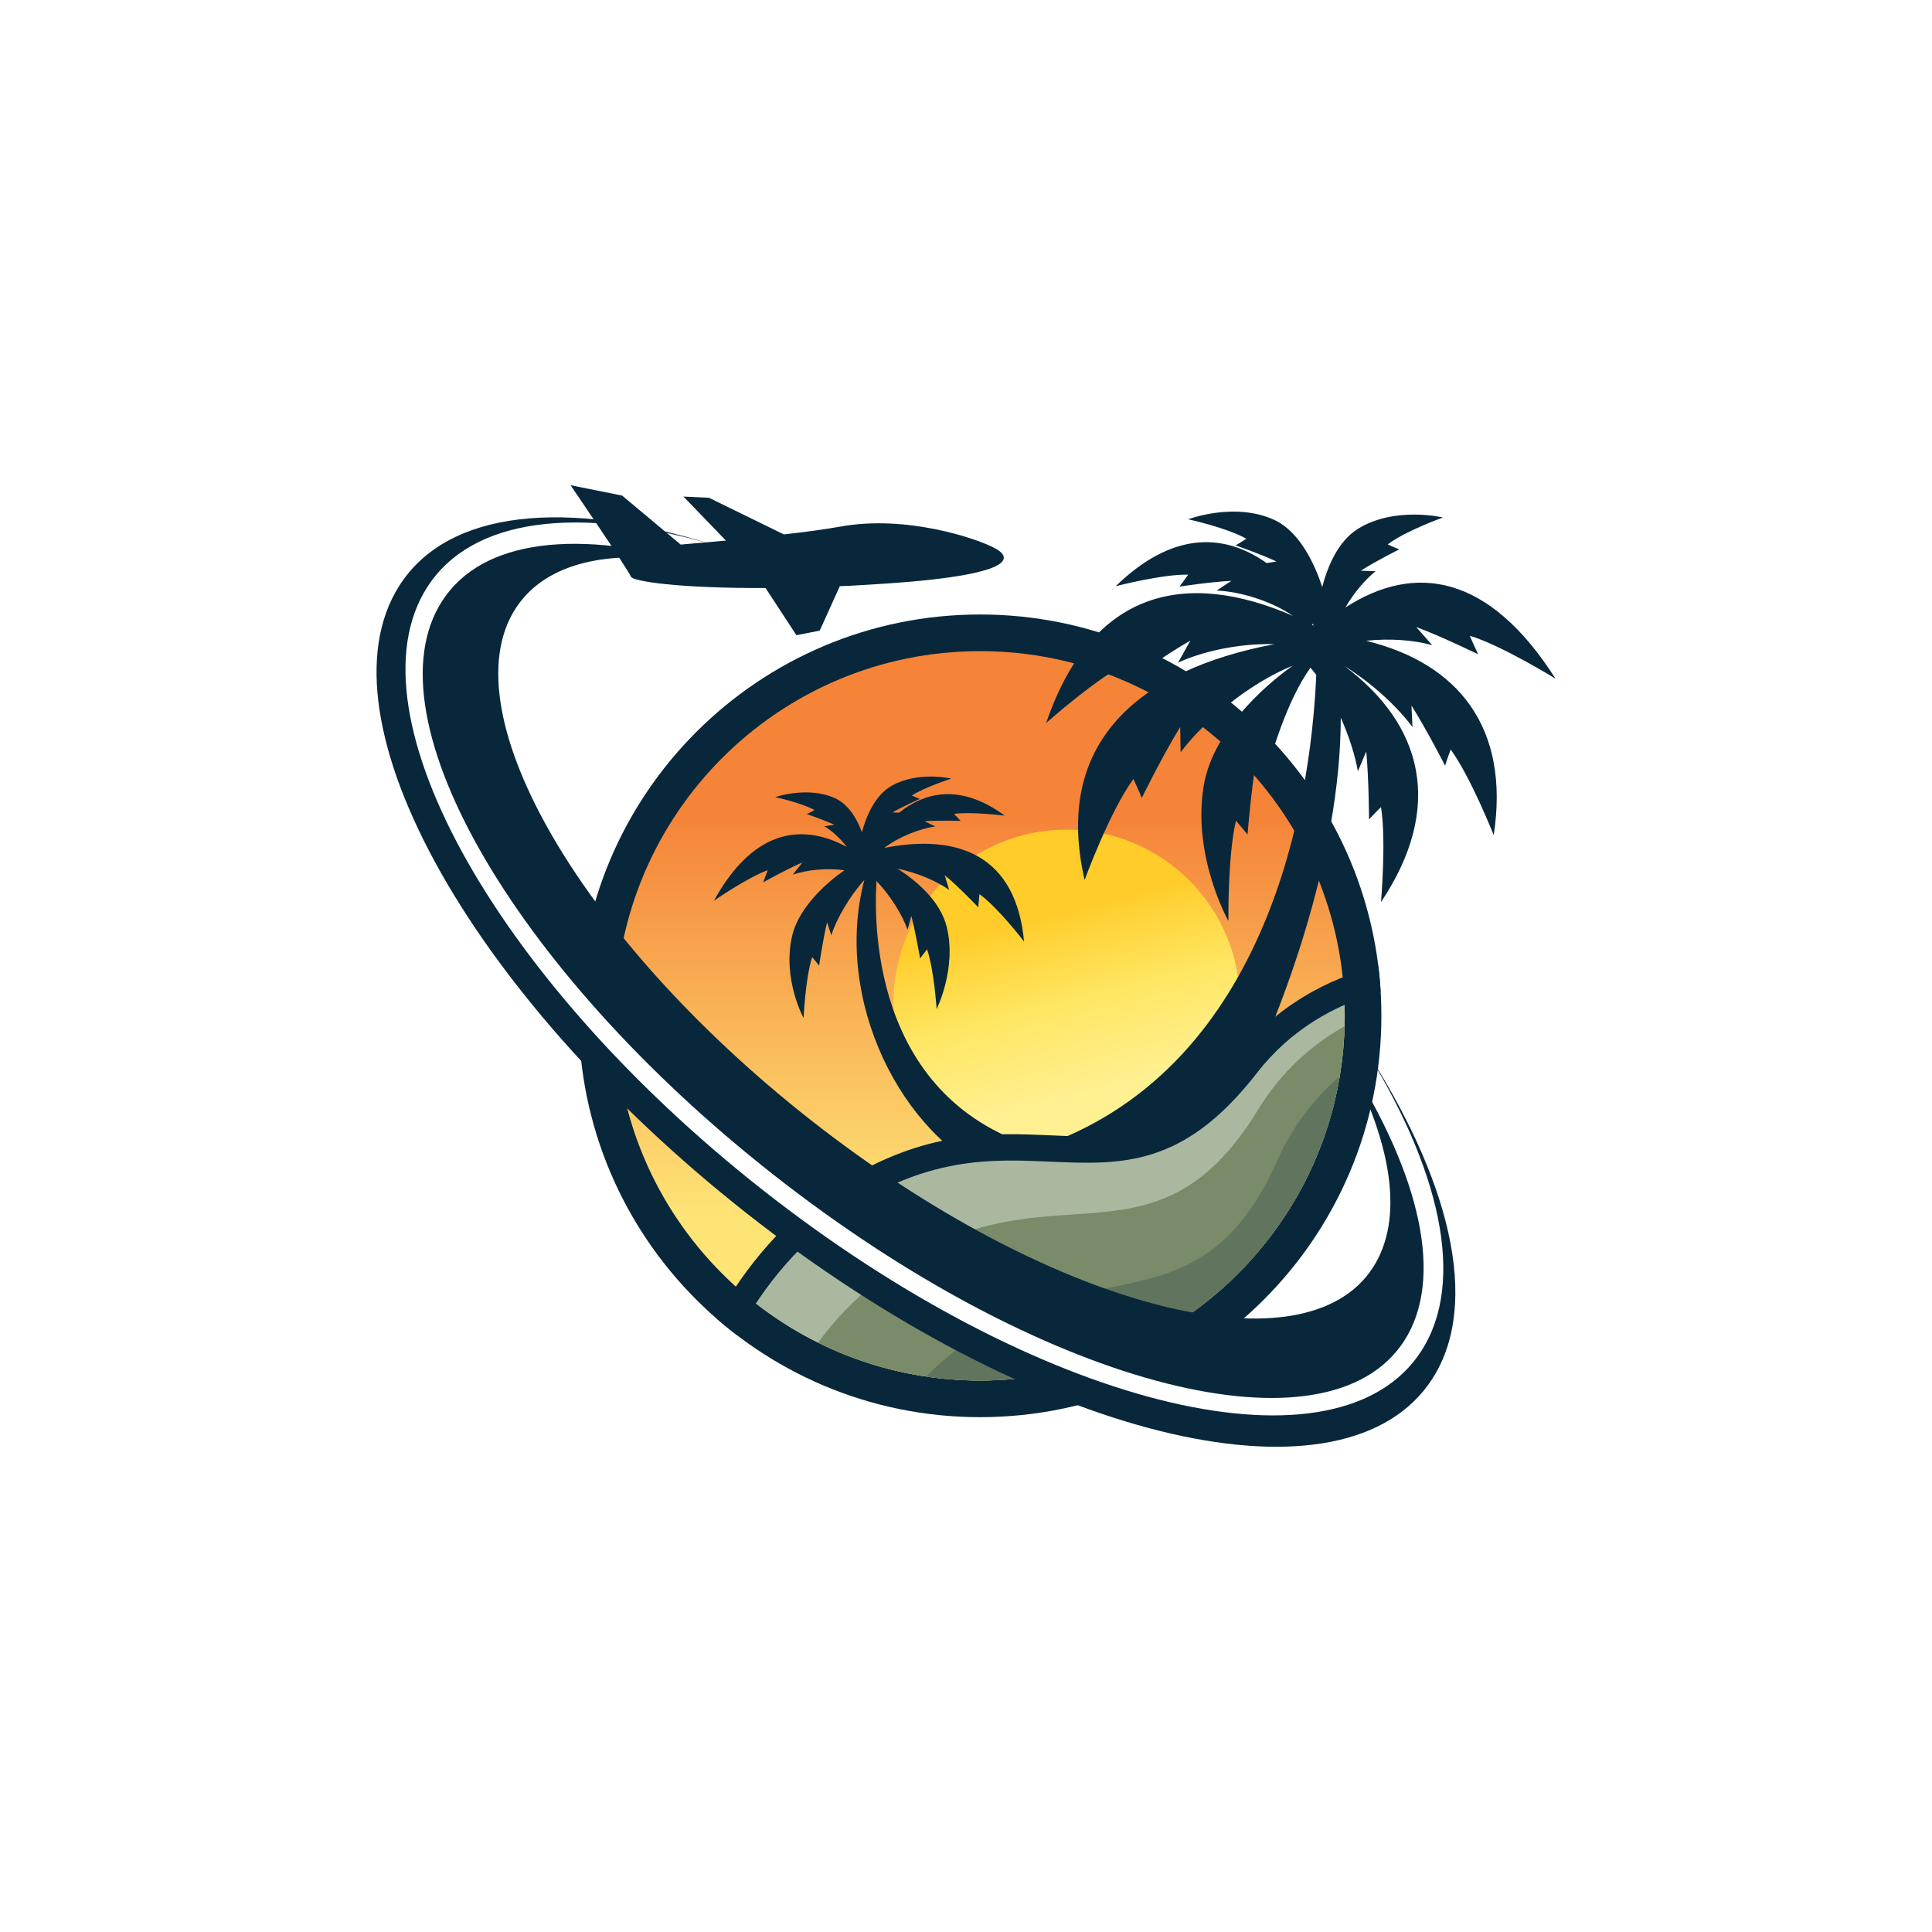
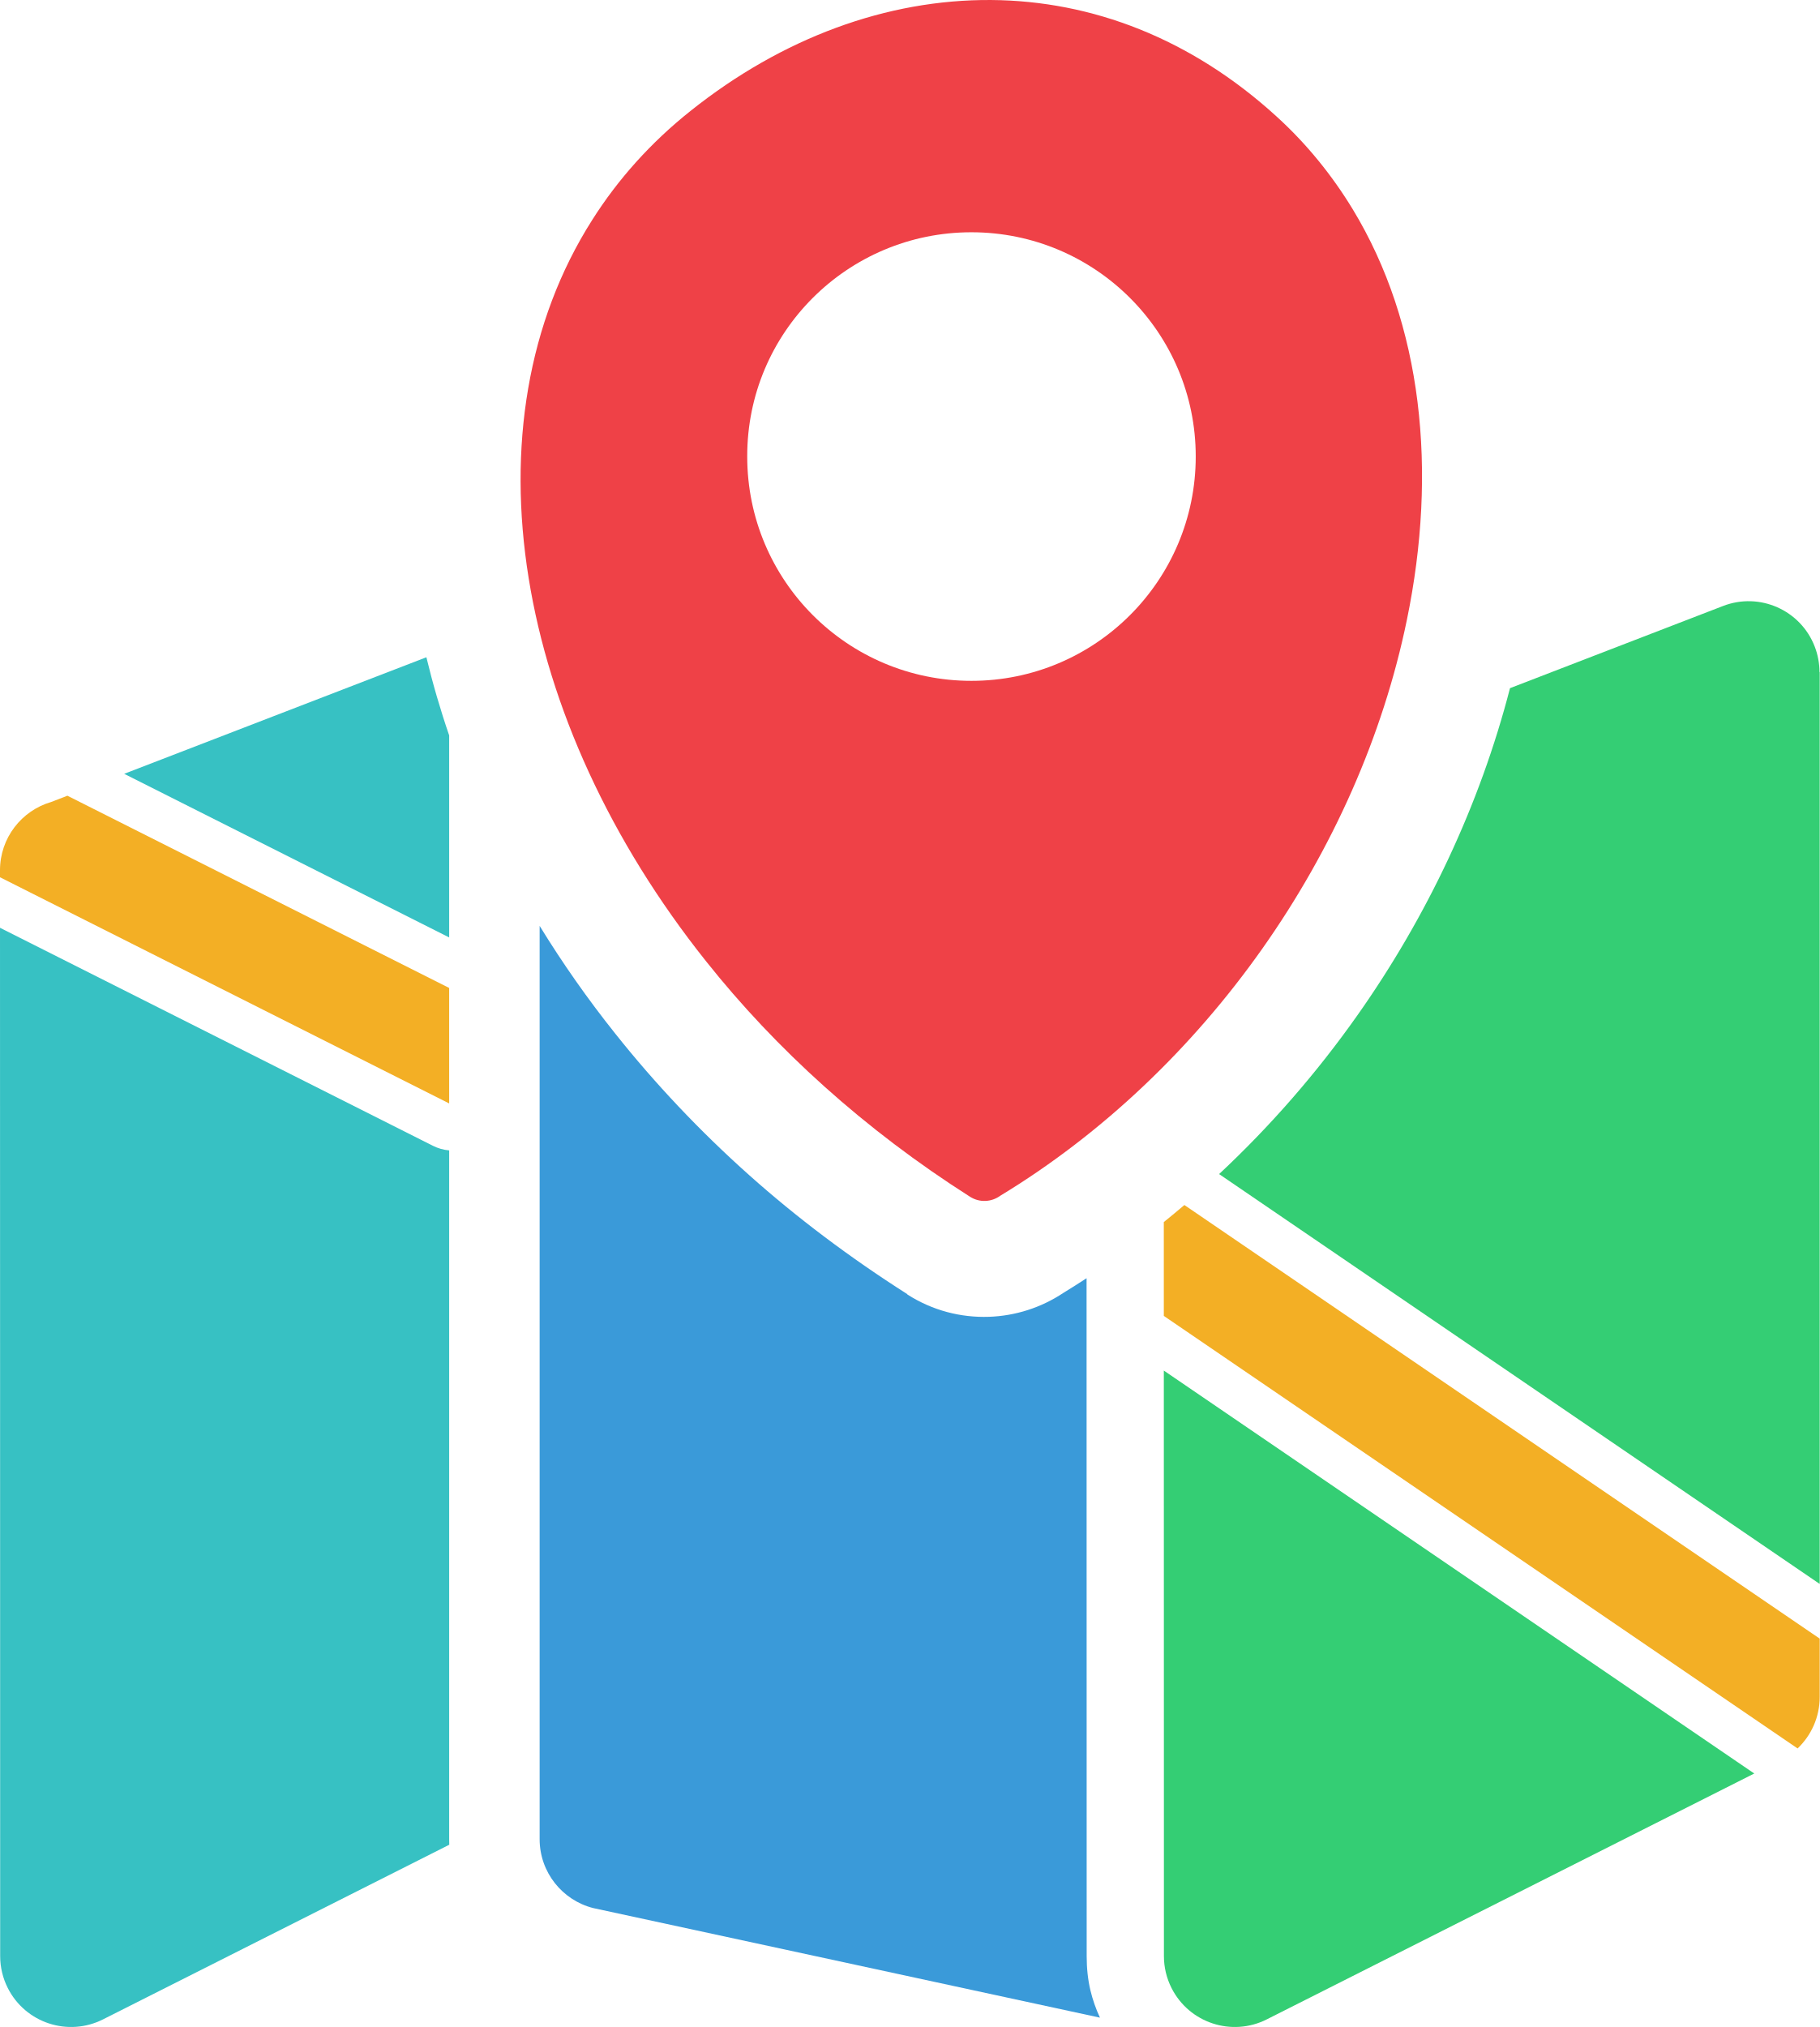
- <svg xmlns="http://www.w3.org/2000/svg" width="80" height="80" viewBox="0 0 3000 3000">
-   <defs>
-     <clipPath id="clip-0">
-       <path clip-rule="nonzero" d="M 955 1011 L 2089 1011 L 2089 2144 L 955 2144 Z M 955 1011 " />
-     </clipPath>
-     <clipPath id="clip-1">
-       <path clip-rule="nonzero" d="M 1521.82 1011.078 C 1834.5 1011.078 2088.109 1264.691 2088.109 1577.371 C 2088.109 1890.051 1834.5 2143.66 1521.82 2143.66 C 1209.141 2143.66 955.527 1890.051 955.527 1577.371 C 955.527 1264.691 1209.141 1011.078 1521.82 1011.078 Z M 1521.82 1011.078 " />
-     </clipPath>
-     <clipPath id="clip-2">
-       <path clip-rule="nonzero" d="M 1521.82 1011.078 C 1834.5 1011.078 2088.109 1264.691 2088.109 1577.371 C 2088.109 1890.051 1834.5 2143.66 1521.82 2143.66 C 1209.141 2143.66 955.527 1890.051 955.527 1577.371 C 955.527 1264.691 1209.141 1011.078 1521.82 1011.078 " />
-     </clipPath>
-     <linearGradient id="linear-pattern-0" gradientUnits="userSpaceOnUse" x1="-0.426" y1="0" x2="1.426" y2="0" gradientTransform="matrix(0, 611.677, 611.677, 0, 1521.82, 1271.52)">
-       <stop offset="0" stop-color="rgb(96.077%, 51.764%, 22.353%)" stop-opacity="1" />
-       <stop offset="0.125" stop-color="rgb(96.077%, 51.764%, 22.353%)" stop-opacity="1" />
-       <stop offset="0.188" stop-color="rgb(96.077%, 51.764%, 22.353%)" stop-opacity="1" />
-       <stop offset="0.219" stop-color="rgb(96.077%, 51.764%, 22.353%)" stop-opacity="1" />
-       <stop offset="0.234" stop-color="rgb(96.091%, 51.917%, 22.449%)" stop-opacity="1" />
-       <stop offset="0.238" stop-color="rgb(96.132%, 52.338%, 22.714%)" stop-opacity="1" />
-       <stop offset="0.242" stop-color="rgb(96.158%, 52.608%, 22.885%)" stop-opacity="1" />
-       <stop offset="0.246" stop-color="rgb(96.182%, 52.876%, 23.055%)" stop-opacity="1" />
-       <stop offset="0.25" stop-color="rgb(96.208%, 53.146%, 23.225%)" stop-opacity="1" />
-       <stop offset="0.254" stop-color="rgb(96.234%, 53.415%, 23.395%)" stop-opacity="1" />
-       <stop offset="0.258" stop-color="rgb(96.26%, 53.685%, 23.566%)" stop-opacity="1" />
-       <stop offset="0.262" stop-color="rgb(96.284%, 53.955%, 23.735%)" stop-opacity="1" />
-       <stop offset="0.266" stop-color="rgb(96.31%, 54.225%, 23.906%)" stop-opacity="1" />
-       <stop offset="0.27" stop-color="rgb(96.336%, 54.494%, 24.075%)" stop-opacity="1" />
-       <stop offset="0.273" stop-color="rgb(96.362%, 54.764%, 24.246%)" stop-opacity="1" />
-       <stop offset="0.277" stop-color="rgb(96.387%, 55.032%, 24.416%)" stop-opacity="1" />
-       <stop offset="0.281" stop-color="rgb(96.413%, 55.302%, 24.586%)" stop-opacity="1" />
-       <stop offset="0.285" stop-color="rgb(96.439%, 55.571%, 24.756%)" stop-opacity="1" />
-       <stop offset="0.289" stop-color="rgb(96.465%, 55.841%, 24.927%)" stop-opacity="1" />
-       <stop offset="0.293" stop-color="rgb(96.489%, 56.11%, 25.096%)" stop-opacity="1" />
-       <stop offset="0.297" stop-color="rgb(96.515%, 56.38%, 25.267%)" stop-opacity="1" />
-       <stop offset="0.301" stop-color="rgb(96.541%, 56.65%, 25.438%)" stop-opacity="1" />
-       <stop offset="0.305" stop-color="rgb(96.567%, 56.92%, 25.609%)" stop-opacity="1" />
-       <stop offset="0.309" stop-color="rgb(96.591%, 57.188%, 25.778%)" stop-opacity="1" />
-       <stop offset="0.312" stop-color="rgb(96.617%, 57.458%, 25.949%)" stop-opacity="1" />
-       <stop offset="0.316" stop-color="rgb(96.642%, 57.727%, 26.118%)" stop-opacity="1" />
-       <stop offset="0.32" stop-color="rgb(96.667%, 57.997%, 26.289%)" stop-opacity="1" />
-       <stop offset="0.324" stop-color="rgb(96.693%, 58.266%, 26.459%)" stop-opacity="1" />
-       <stop offset="0.328" stop-color="rgb(96.719%, 58.536%, 26.63%)" stop-opacity="1" />
-       <stop offset="0.332" stop-color="rgb(96.744%, 58.804%, 26.799%)" stop-opacity="1" />
-       <stop offset="0.336" stop-color="rgb(96.77%, 59.074%, 26.97%)" stop-opacity="1" />
-       <stop offset="0.34" stop-color="rgb(96.796%, 59.343%, 27.139%)" stop-opacity="1" />
-       <stop offset="0.344" stop-color="rgb(96.822%, 59.613%, 27.31%)" stop-opacity="1" />
-       <stop offset="0.348" stop-color="rgb(96.846%, 59.883%, 27.48%)" stop-opacity="1" />
-       <stop offset="0.352" stop-color="rgb(96.872%, 60.153%, 27.65%)" stop-opacity="1" />
-       <stop offset="0.355" stop-color="rgb(96.898%, 60.422%, 27.82%)" stop-opacity="1" />
-       <stop offset="0.359" stop-color="rgb(96.924%, 60.692%, 27.991%)" stop-opacity="1" />
-       <stop offset="0.363" stop-color="rgb(96.948%, 60.96%, 28.16%)" stop-opacity="1" />
-       <stop offset="0.367" stop-color="rgb(96.974%, 61.23%, 28.331%)" stop-opacity="1" />
-       <stop offset="0.371" stop-color="rgb(97%, 61.499%, 28.5%)" stop-opacity="1" />
-       <stop offset="0.375" stop-color="rgb(97.026%, 61.769%, 28.671%)" stop-opacity="1" />
-       <stop offset="0.379" stop-color="rgb(97.05%, 62.038%, 28.841%)" stop-opacity="1" />
-       <stop offset="0.383" stop-color="rgb(97.076%, 62.308%, 29.012%)" stop-opacity="1" />
-       <stop offset="0.387" stop-color="rgb(97.102%, 62.578%, 29.181%)" stop-opacity="1" />
-       <stop offset="0.391" stop-color="rgb(97.128%, 62.848%, 29.352%)" stop-opacity="1" />
-       <stop offset="0.395" stop-color="rgb(97.153%, 63.116%, 29.521%)" stop-opacity="1" />
-       <stop offset="0.398" stop-color="rgb(97.179%, 63.387%, 29.692%)" stop-opacity="1" />
-       <stop offset="0.402" stop-color="rgb(97.203%, 63.655%, 29.861%)" stop-opacity="1" />
-       <stop offset="0.406" stop-color="rgb(97.229%, 63.925%, 30.032%)" stop-opacity="1" />
-       <stop offset="0.41" stop-color="rgb(97.255%, 64.194%, 30.202%)" stop-opacity="1" />
-       <stop offset="0.414" stop-color="rgb(97.281%, 64.464%, 30.373%)" stop-opacity="1" />
-       <stop offset="0.418" stop-color="rgb(97.305%, 64.732%, 30.542%)" stop-opacity="1" />
-       <stop offset="0.422" stop-color="rgb(97.331%, 65.002%, 30.713%)" stop-opacity="1" />
-       <stop offset="0.426" stop-color="rgb(97.357%, 65.273%, 30.884%)" stop-opacity="1" />
-       <stop offset="0.43" stop-color="rgb(97.383%, 65.543%, 31.055%)" stop-opacity="1" />
-       <stop offset="0.434" stop-color="rgb(97.408%, 65.811%, 31.224%)" stop-opacity="1" />
-       <stop offset="0.438" stop-color="rgb(97.433%, 66.081%, 31.395%)" stop-opacity="1" />
-       <stop offset="0.441" stop-color="rgb(97.459%, 66.35%, 31.564%)" stop-opacity="1" />
-       <stop offset="0.445" stop-color="rgb(97.485%, 66.62%, 31.735%)" stop-opacity="1" />
-       <stop offset="0.449" stop-color="rgb(97.51%, 66.888%, 31.905%)" stop-opacity="1" />
-       <stop offset="0.453" stop-color="rgb(97.536%, 67.159%, 32.075%)" stop-opacity="1" />
-       <stop offset="0.457" stop-color="rgb(97.562%, 67.427%, 32.245%)" stop-opacity="1" />
-       <stop offset="0.461" stop-color="rgb(97.588%, 67.697%, 32.416%)" stop-opacity="1" />
-       <stop offset="0.465" stop-color="rgb(97.612%, 67.966%, 32.585%)" stop-opacity="1" />
-       <stop offset="0.469" stop-color="rgb(97.638%, 68.236%, 32.756%)" stop-opacity="1" />
-       <stop offset="0.473" stop-color="rgb(97.664%, 68.506%, 32.925%)" stop-opacity="1" />
-       <stop offset="0.477" stop-color="rgb(97.69%, 68.776%, 33.096%)" stop-opacity="1" />
-       <stop offset="0.48" stop-color="rgb(97.714%, 69.044%, 33.266%)" stop-opacity="1" />
-       <stop offset="0.484" stop-color="rgb(97.74%, 69.315%, 33.437%)" stop-opacity="1" />
-       <stop offset="0.488" stop-color="rgb(97.766%, 69.583%, 33.606%)" stop-opacity="1" />
-       <stop offset="0.492" stop-color="rgb(97.792%, 69.853%, 33.777%)" stop-opacity="1" />
-       <stop offset="0.496" stop-color="rgb(97.816%, 70.122%, 33.946%)" stop-opacity="1" />
-       <stop offset="0.5" stop-color="rgb(97.842%, 70.392%, 34.117%)" stop-opacity="1" />
-       <stop offset="0.504" stop-color="rgb(97.867%, 70.66%, 34.286%)" stop-opacity="1" />
-       <stop offset="0.508" stop-color="rgb(97.893%, 70.93%, 34.457%)" stop-opacity="1" />
-       <stop offset="0.512" stop-color="rgb(97.919%, 71.201%, 34.627%)" stop-opacity="1" />
-       <stop offset="0.516" stop-color="rgb(97.945%, 71.471%, 34.798%)" stop-opacity="1" />
-       <stop offset="0.52" stop-color="rgb(97.969%, 71.739%, 34.967%)" stop-opacity="1" />
-       <stop offset="0.523" stop-color="rgb(97.995%, 72.009%, 35.138%)" stop-opacity="1" />
-       <stop offset="0.527" stop-color="rgb(98.021%, 72.278%, 35.307%)" stop-opacity="1" />
-       <stop offset="0.531" stop-color="rgb(98.047%, 72.548%, 35.478%)" stop-opacity="1" />
-       <stop offset="0.535" stop-color="rgb(98.071%, 72.816%, 35.648%)" stop-opacity="1" />
-       <stop offset="0.539" stop-color="rgb(98.097%, 73.087%, 35.818%)" stop-opacity="1" />
-       <stop offset="0.543" stop-color="rgb(98.123%, 73.355%, 35.989%)" stop-opacity="1" />
-       <stop offset="0.547" stop-color="rgb(98.149%, 73.625%, 36.16%)" stop-opacity="1" />
-       <stop offset="0.551" stop-color="rgb(98.174%, 73.894%, 36.33%)" stop-opacity="1" />
-       <stop offset="0.555" stop-color="rgb(98.199%, 74.164%, 36.501%)" stop-opacity="1" />
-       <stop offset="0.559" stop-color="rgb(98.225%, 74.434%, 36.67%)" stop-opacity="1" />
-       <stop offset="0.562" stop-color="rgb(98.251%, 74.704%, 36.841%)" stop-opacity="1" />
-       <stop offset="0.566" stop-color="rgb(98.276%, 74.973%, 37.01%)" stop-opacity="1" />
-       <stop offset="0.57" stop-color="rgb(98.302%, 75.243%, 37.181%)" stop-opacity="1" />
-       <stop offset="0.574" stop-color="rgb(98.328%, 75.511%, 37.35%)" stop-opacity="1" />
-       <stop offset="0.578" stop-color="rgb(98.354%, 75.781%, 37.521%)" stop-opacity="1" />
-       <stop offset="0.582" stop-color="rgb(98.378%, 76.05%, 37.691%)" stop-opacity="1" />
-       <stop offset="0.586" stop-color="rgb(98.404%, 76.32%, 37.862%)" stop-opacity="1" />
-       <stop offset="0.59" stop-color="rgb(98.43%, 76.588%, 38.031%)" stop-opacity="1" />
-       <stop offset="0.594" stop-color="rgb(98.456%, 76.859%, 38.202%)" stop-opacity="1" />
-       <stop offset="0.598" stop-color="rgb(98.48%, 77.129%, 38.371%)" stop-opacity="1" />
-       <stop offset="0.602" stop-color="rgb(98.506%, 77.399%, 38.542%)" stop-opacity="1" />
-       <stop offset="0.605" stop-color="rgb(98.531%, 77.667%, 38.712%)" stop-opacity="1" />
-       <stop offset="0.609" stop-color="rgb(98.557%, 77.937%, 38.882%)" stop-opacity="1" />
-       <stop offset="0.613" stop-color="rgb(98.582%, 78.206%, 39.052%)" stop-opacity="1" />
-       <stop offset="0.617" stop-color="rgb(98.608%, 78.476%, 39.223%)" stop-opacity="1" />
-       <stop offset="0.621" stop-color="rgb(98.633%, 78.745%, 39.392%)" stop-opacity="1" />
-       <stop offset="0.625" stop-color="rgb(98.659%, 79.015%, 39.563%)" stop-opacity="1" />
-       <stop offset="0.629" stop-color="rgb(98.685%, 79.283%, 39.732%)" stop-opacity="1" />
-       <stop offset="0.633" stop-color="rgb(98.711%, 79.553%, 39.903%)" stop-opacity="1" />
-       <stop offset="0.637" stop-color="rgb(98.735%, 79.822%, 40.073%)" stop-opacity="1" />
-       <stop offset="0.641" stop-color="rgb(98.761%, 80.092%, 40.244%)" stop-opacity="1" />
-       <stop offset="0.645" stop-color="rgb(98.787%, 80.362%, 40.413%)" stop-opacity="1" />
-       <stop offset="0.648" stop-color="rgb(98.813%, 80.632%, 40.584%)" stop-opacity="1" />
-       <stop offset="0.652" stop-color="rgb(98.837%, 80.901%, 40.753%)" stop-opacity="1" />
-       <stop offset="0.656" stop-color="rgb(98.863%, 81.171%, 40.924%)" stop-opacity="1" />
-       <stop offset="0.66" stop-color="rgb(98.889%, 81.439%, 41.093%)" stop-opacity="1" />
-       <stop offset="0.664" stop-color="rgb(98.915%, 81.709%, 41.264%)" stop-opacity="1" />
-       <stop offset="0.668" stop-color="rgb(98.94%, 81.978%, 41.435%)" stop-opacity="1" />
-       <stop offset="0.672" stop-color="rgb(98.965%, 82.248%, 41.606%)" stop-opacity="1" />
-       <stop offset="0.676" stop-color="rgb(98.991%, 82.516%, 41.776%)" stop-opacity="1" />
-       <stop offset="0.68" stop-color="rgb(99.017%, 82.787%, 41.946%)" stop-opacity="1" />
-       <stop offset="0.684" stop-color="rgb(99.042%, 83.057%, 42.116%)" stop-opacity="1" />
-       <stop offset="0.688" stop-color="rgb(99.068%, 83.327%, 42.287%)" stop-opacity="1" />
-       <stop offset="0.691" stop-color="rgb(99.092%, 83.595%, 42.456%)" stop-opacity="1" />
-       <stop offset="0.695" stop-color="rgb(99.118%, 83.865%, 42.627%)" stop-opacity="1" />
-       <stop offset="0.699" stop-color="rgb(99.144%, 84.134%, 42.796%)" stop-opacity="1" />
-       <stop offset="0.703" stop-color="rgb(99.17%, 84.404%, 42.967%)" stop-opacity="1" />
-       <stop offset="0.707" stop-color="rgb(99.194%, 84.673%, 43.137%)" stop-opacity="1" />
-       <stop offset="0.711" stop-color="rgb(99.22%, 84.943%, 43.307%)" stop-opacity="1" />
-       <stop offset="0.715" stop-color="rgb(99.246%, 85.211%, 43.477%)" stop-opacity="1" />
-       <stop offset="0.719" stop-color="rgb(99.272%, 85.481%, 43.648%)" stop-opacity="1" />
-       <stop offset="0.723" stop-color="rgb(99.297%, 85.75%, 43.817%)" stop-opacity="1" />
-       <stop offset="0.727" stop-color="rgb(99.323%, 86.02%, 43.988%)" stop-opacity="1" />
-       <stop offset="0.73" stop-color="rgb(99.348%, 86.29%, 44.157%)" stop-opacity="1" />
-       <stop offset="0.734" stop-color="rgb(99.374%, 86.56%, 44.328%)" stop-opacity="1" />
-       <stop offset="0.738" stop-color="rgb(99.399%, 86.829%, 44.498%)" stop-opacity="1" />
-       <stop offset="0.742" stop-color="rgb(99.425%, 87.099%, 44.669%)" stop-opacity="1" />
-       <stop offset="0.746" stop-color="rgb(99.451%, 87.367%, 44.838%)" stop-opacity="1" />
-       <stop offset="0.75" stop-color="rgb(99.477%, 87.637%, 45.009%)" stop-opacity="1" />
-       <stop offset="0.754" stop-color="rgb(99.501%, 87.906%, 45.178%)" stop-opacity="1" />
-       <stop offset="0.758" stop-color="rgb(99.527%, 88.176%, 45.349%)" stop-opacity="1" />
-       <stop offset="0.762" stop-color="rgb(99.553%, 88.445%, 45.518%)" stop-opacity="1" />
-       <stop offset="0.766" stop-color="rgb(99.579%, 88.715%, 45.689%)" stop-opacity="1" />
-       <stop offset="0.781" stop-color="rgb(99.593%, 88.866%, 45.786%)" stop-opacity="1" />
-       <stop offset="0.812" stop-color="rgb(99.606%, 89.018%, 45.882%)" stop-opacity="1" />
-       <stop offset="0.875" stop-color="rgb(99.606%, 89.018%, 45.882%)" stop-opacity="1" />
-       <stop offset="1" stop-color="rgb(99.606%, 89.018%, 45.882%)" stop-opacity="1" />
-     </linearGradient>
-     <clipPath id="clip-3">
-       <path clip-rule="nonzero" d="M 1387 1288 L 1926 1288 L 1926 1827 L 1387 1827 Z M 1387 1288 " />
-     </clipPath>
-     <clipPath id="clip-4">
-       <path clip-rule="nonzero" d="M 1656.352 1288.199 C 1804.961 1288.199 1925.43 1408.672 1925.43 1557.27 C 1925.43 1705.879 1804.961 1826.34 1656.352 1826.34 C 1507.75 1826.34 1387.281 1705.879 1387.281 1557.27 C 1387.281 1408.672 1507.75 1288.199 1656.352 1288.199 Z M 1656.352 1288.199 " />
-     </clipPath>
-     <clipPath id="clip-5">
-       <path clip-rule="nonzero" d="M 1656.352 1288.199 C 1804.961 1288.199 1925.43 1408.672 1925.43 1557.27 C 1925.43 1705.879 1804.961 1826.34 1656.352 1826.34 C 1507.75 1826.34 1387.281 1705.879 1387.281 1557.27 C 1387.281 1408.672 1507.75 1288.199 1656.352 1288.199 " />
-     </clipPath>
-     <linearGradient id="linear-pattern-1" gradientUnits="userSpaceOnUse" x1="-0.637" y1="0" x2="1.637" y2="0" gradientTransform="matrix(70.3423, 278.642, 278.642, -70.3423, 1621.16, 1417.88)">
-       <stop offset="0" stop-color="rgb(100%, 79.999%, 16.078%)" stop-opacity="1" />
-       <stop offset="0.25" stop-color="rgb(100%, 79.999%, 16.078%)" stop-opacity="1" />
-       <stop offset="0.281" stop-color="rgb(100%, 80.028%, 16.142%)" stop-opacity="1" />
-       <stop offset="0.285" stop-color="rgb(100%, 80.237%, 16.608%)" stop-opacity="1" />
-       <stop offset="0.289" stop-color="rgb(100%, 80.417%, 17.01%)" stop-opacity="1" />
-       <stop offset="0.293" stop-color="rgb(100%, 80.597%, 17.413%)" stop-opacity="1" />
-       <stop offset="0.297" stop-color="rgb(100%, 80.779%, 17.816%)" stop-opacity="1" />
-       <stop offset="0.301" stop-color="rgb(100%, 80.959%, 18.217%)" stop-opacity="1" />
-       <stop offset="0.305" stop-color="rgb(100%, 81.139%, 18.62%)" stop-opacity="1" />
-       <stop offset="0.309" stop-color="rgb(100%, 81.319%, 19.023%)" stop-opacity="1" />
-       <stop offset="0.312" stop-color="rgb(100%, 81.5%, 19.426%)" stop-opacity="1" />
-       <stop offset="0.316" stop-color="rgb(100%, 81.68%, 19.827%)" stop-opacity="1" />
-       <stop offset="0.32" stop-color="rgb(100%, 81.86%, 20.23%)" stop-opacity="1" />
-       <stop offset="0.324" stop-color="rgb(100%, 82.04%, 20.633%)" stop-opacity="1" />
-       <stop offset="0.328" stop-color="rgb(100%, 82.222%, 21.036%)" stop-opacity="1" />
-       <stop offset="0.332" stop-color="rgb(100%, 82.402%, 21.439%)" stop-opacity="1" />
-       <stop offset="0.336" stop-color="rgb(100%, 82.582%, 21.841%)" stop-opacity="1" />
-       <stop offset="0.34" stop-color="rgb(100%, 82.762%, 22.243%)" stop-opacity="1" />
-       <stop offset="0.344" stop-color="rgb(100%, 82.944%, 22.646%)" stop-opacity="1" />
-       <stop offset="0.348" stop-color="rgb(100%, 83.124%, 23.048%)" stop-opacity="1" />
-       <stop offset="0.352" stop-color="rgb(100%, 83.304%, 23.451%)" stop-opacity="1" />
-       <stop offset="0.355" stop-color="rgb(100%, 83.484%, 23.853%)" stop-opacity="1" />
-       <stop offset="0.359" stop-color="rgb(100%, 83.665%, 24.255%)" stop-opacity="1" />
-       <stop offset="0.363" stop-color="rgb(100%, 83.846%, 24.658%)" stop-opacity="1" />
-       <stop offset="0.367" stop-color="rgb(100%, 84.026%, 25.061%)" stop-opacity="1" />
-       <stop offset="0.371" stop-color="rgb(100%, 84.206%, 25.462%)" stop-opacity="1" />
-       <stop offset="0.375" stop-color="rgb(100%, 84.387%, 25.865%)" stop-opacity="1" />
-       <stop offset="0.379" stop-color="rgb(100%, 84.567%, 26.268%)" stop-opacity="1" />
-       <stop offset="0.383" stop-color="rgb(100%, 84.747%, 26.671%)" stop-opacity="1" />
-       <stop offset="0.387" stop-color="rgb(100%, 84.927%, 27.072%)" stop-opacity="1" />
-       <stop offset="0.391" stop-color="rgb(100%, 85.109%, 27.475%)" stop-opacity="1" />
-       <stop offset="0.395" stop-color="rgb(100%, 85.289%, 27.878%)" stop-opacity="1" />
-       <stop offset="0.398" stop-color="rgb(100%, 85.469%, 28.281%)" stop-opacity="1" />
-       <stop offset="0.402" stop-color="rgb(100%, 85.649%, 28.683%)" stop-opacity="1" />
-       <stop offset="0.406" stop-color="rgb(100%, 85.831%, 29.086%)" stop-opacity="1" />
-       <stop offset="0.41" stop-color="rgb(100%, 86.011%, 29.488%)" stop-opacity="1" />
-       <stop offset="0.414" stop-color="rgb(100%, 86.191%, 29.89%)" stop-opacity="1" />
-       <stop offset="0.418" stop-color="rgb(100%, 86.371%, 30.293%)" stop-opacity="1" />
-       <stop offset="0.422" stop-color="rgb(100%, 86.552%, 30.696%)" stop-opacity="1" />
-       <stop offset="0.426" stop-color="rgb(100%, 86.732%, 31.097%)" stop-opacity="1" />
-       <stop offset="0.43" stop-color="rgb(100%, 86.913%, 31.5%)" stop-opacity="1" />
-       <stop offset="0.434" stop-color="rgb(100%, 87.093%, 31.903%)" stop-opacity="1" />
-       <stop offset="0.438" stop-color="rgb(100%, 87.274%, 32.306%)" stop-opacity="1" />
-       <stop offset="0.441" stop-color="rgb(100%, 87.454%, 32.707%)" stop-opacity="1" />
-       <stop offset="0.445" stop-color="rgb(100%, 87.634%, 33.11%)" stop-opacity="1" />
-       <stop offset="0.449" stop-color="rgb(100%, 87.814%, 33.513%)" stop-opacity="1" />
-       <stop offset="0.453" stop-color="rgb(100%, 87.996%, 33.916%)" stop-opacity="1" />
-       <stop offset="0.457" stop-color="rgb(100%, 88.176%, 34.317%)" stop-opacity="1" />
-       <stop offset="0.461" stop-color="rgb(100%, 88.356%, 34.72%)" stop-opacity="1" />
-       <stop offset="0.465" stop-color="rgb(100%, 88.536%, 35.123%)" stop-opacity="1" />
-       <stop offset="0.469" stop-color="rgb(100%, 88.718%, 35.526%)" stop-opacity="1" />
-       <stop offset="0.473" stop-color="rgb(100%, 88.898%, 35.927%)" stop-opacity="1" />
-       <stop offset="0.477" stop-color="rgb(100%, 89.078%, 36.33%)" stop-opacity="1" />
-       <stop offset="0.48" stop-color="rgb(100%, 89.258%, 36.732%)" stop-opacity="1" />
-       <stop offset="0.484" stop-color="rgb(100%, 89.439%, 37.135%)" stop-opacity="1" />
-       <stop offset="0.488" stop-color="rgb(100%, 89.619%, 37.538%)" stop-opacity="1" />
-       <stop offset="0.492" stop-color="rgb(100%, 89.799%, 37.941%)" stop-opacity="1" />
-       <stop offset="0.496" stop-color="rgb(100%, 89.98%, 38.342%)" stop-opacity="1" />
-       <stop offset="0.5" stop-color="rgb(100%, 90.161%, 38.745%)" stop-opacity="1" />
-       <stop offset="0.504" stop-color="rgb(100%, 90.24%, 39.075%)" stop-opacity="1" />
-       <stop offset="0.508" stop-color="rgb(100%, 90.321%, 39.404%)" stop-opacity="1" />
-       <stop offset="0.512" stop-color="rgb(100%, 90.392%, 39.726%)" stop-opacity="1" />
-       <stop offset="0.516" stop-color="rgb(100%, 90.462%, 40.048%)" stop-opacity="1" />
-       <stop offset="0.52" stop-color="rgb(100%, 90.532%, 40.369%)" stop-opacity="1" />
-       <stop offset="0.523" stop-color="rgb(100%, 90.602%, 40.691%)" stop-opacity="1" />
-       <stop offset="0.527" stop-color="rgb(100%, 90.671%, 41.013%)" stop-opacity="1" />
-       <stop offset="0.531" stop-color="rgb(100%, 90.741%, 41.335%)" stop-opacity="1" />
-       <stop offset="0.535" stop-color="rgb(100%, 90.811%, 41.656%)" stop-opacity="1" />
-       <stop offset="0.539" stop-color="rgb(100%, 90.881%, 41.978%)" stop-opacity="1" />
-       <stop offset="0.543" stop-color="rgb(100%, 90.952%, 42.3%)" stop-opacity="1" />
-       <stop offset="0.547" stop-color="rgb(100%, 91.022%, 42.622%)" stop-opacity="1" />
-       <stop offset="0.551" stop-color="rgb(100%, 91.09%, 42.943%)" stop-opacity="1" />
-       <stop offset="0.555" stop-color="rgb(100%, 91.161%, 43.265%)" stop-opacity="1" />
-       <stop offset="0.559" stop-color="rgb(100%, 91.231%, 43.587%)" stop-opacity="1" />
-       <stop offset="0.562" stop-color="rgb(100%, 91.301%, 43.909%)" stop-opacity="1" />
-       <stop offset="0.566" stop-color="rgb(100%, 91.371%, 44.231%)" stop-opacity="1" />
-       <stop offset="0.57" stop-color="rgb(100%, 91.441%, 44.553%)" stop-opacity="1" />
-       <stop offset="0.574" stop-color="rgb(100%, 91.51%, 44.873%)" stop-opacity="1" />
-       <stop offset="0.578" stop-color="rgb(100%, 91.58%, 45.195%)" stop-opacity="1" />
-       <stop offset="0.582" stop-color="rgb(100%, 91.65%, 45.517%)" stop-opacity="1" />
-       <stop offset="0.586" stop-color="rgb(100%, 91.721%, 45.839%)" stop-opacity="1" />
-       <stop offset="0.59" stop-color="rgb(100%, 91.791%, 46.161%)" stop-opacity="1" />
-       <stop offset="0.594" stop-color="rgb(100%, 91.861%, 46.483%)" stop-opacity="1" />
-       <stop offset="0.598" stop-color="rgb(100%, 91.93%, 46.803%)" stop-opacity="1" />
-       <stop offset="0.602" stop-color="rgb(100%, 92%, 47.125%)" stop-opacity="1" />
-       <stop offset="0.605" stop-color="rgb(100%, 92.07%, 47.447%)" stop-opacity="1" />
-       <stop offset="0.609" stop-color="rgb(100%, 92.14%, 47.769%)" stop-opacity="1" />
-       <stop offset="0.613" stop-color="rgb(100%, 92.21%, 48.091%)" stop-opacity="1" />
-       <stop offset="0.617" stop-color="rgb(100%, 92.281%, 48.413%)" stop-opacity="1" />
-       <stop offset="0.621" stop-color="rgb(100%, 92.349%, 48.735%)" stop-opacity="1" />
-       <stop offset="0.625" stop-color="rgb(100%, 92.419%, 49.057%)" stop-opacity="1" />
-       <stop offset="0.629" stop-color="rgb(100%, 92.49%, 49.377%)" stop-opacity="1" />
-       <stop offset="0.633" stop-color="rgb(100%, 92.56%, 49.699%)" stop-opacity="1" />
-       <stop offset="0.637" stop-color="rgb(100%, 92.63%, 50.021%)" stop-opacity="1" />
-       <stop offset="0.641" stop-color="rgb(100%, 92.7%, 50.343%)" stop-opacity="1" />
-       <stop offset="0.645" stop-color="rgb(100%, 92.769%, 50.665%)" stop-opacity="1" />
-       <stop offset="0.648" stop-color="rgb(100%, 92.839%, 50.987%)" stop-opacity="1" />
-       <stop offset="0.652" stop-color="rgb(100%, 92.909%, 51.308%)" stop-opacity="1" />
-       <stop offset="0.656" stop-color="rgb(100%, 92.979%, 51.63%)" stop-opacity="1" />
-       <stop offset="0.66" stop-color="rgb(100%, 93.05%, 51.952%)" stop-opacity="1" />
-       <stop offset="0.664" stop-color="rgb(100%, 93.12%, 52.274%)" stop-opacity="1" />
-       <stop offset="0.668" stop-color="rgb(100%, 93.188%, 52.596%)" stop-opacity="1" />
-       <stop offset="0.672" stop-color="rgb(100%, 93.259%, 52.917%)" stop-opacity="1" />
-       <stop offset="0.676" stop-color="rgb(100%, 93.329%, 53.238%)" stop-opacity="1" />
-       <stop offset="0.68" stop-color="rgb(100%, 93.399%, 53.56%)" stop-opacity="1" />
-       <stop offset="0.684" stop-color="rgb(100%, 93.469%, 53.882%)" stop-opacity="1" />
-       <stop offset="0.688" stop-color="rgb(100%, 93.539%, 54.204%)" stop-opacity="1" />
-       <stop offset="0.691" stop-color="rgb(100%, 93.608%, 54.526%)" stop-opacity="1" />
-       <stop offset="0.695" stop-color="rgb(100%, 93.678%, 54.848%)" stop-opacity="1" />
-       <stop offset="0.699" stop-color="rgb(100%, 93.748%, 55.168%)" stop-opacity="1" />
-       <stop offset="0.703" stop-color="rgb(100%, 93.819%, 55.49%)" stop-opacity="1" />
-       <stop offset="0.707" stop-color="rgb(100%, 93.889%, 55.812%)" stop-opacity="1" />
-       <stop offset="0.711" stop-color="rgb(100%, 93.959%, 56.134%)" stop-opacity="1" />
-       <stop offset="0.715" stop-color="rgb(100%, 94.028%, 56.456%)" stop-opacity="1" />
-       <stop offset="0.719" stop-color="rgb(100%, 94.098%, 56.778%)" stop-opacity="1" />
-       <stop offset="0.75" stop-color="rgb(100%, 94.107%, 56.819%)" stop-opacity="1" />
-       <stop offset="1" stop-color="rgb(100%, 94.116%, 56.862%)" stop-opacity="1" />
-     </linearGradient>
-   </defs>
-   <rect x="-300" y="-300" width="80" height="80" fill="rgb(100%, 100%, 100%)" fill-opacity="1" />
-   <path fill-rule="nonzero" fill="rgb(3.137%, 15.282%, 23.143%)" fill-opacity="1" d="M 1521.82 954.172 C 1866.039 954.172 2145.012 1233.148 2145.012 1577.371 C 2145.012 1921.602 1866.039 2200.57 1521.82 2200.57 C 1177.59 2200.57 898.621 1921.602 898.621 1577.371 C 898.621 1233.148 1177.59 954.172 1521.82 954.172 " />
-   <g clip-path="url(#clip-0)">
-     <g clip-path="url(#clip-1)">
-       <g clip-path="url(#clip-2)">
-         <path fill-rule="nonzero" fill="url(#linear-pattern-0)" d="M 955.527 1011.078 L 2088.109 1011.078 L 2088.109 2143.66 L 955.527 2143.66 Z M 955.527 1011.078 " />
-       </g>
-     </g>
-   </g>
-   <g clip-path="url(#clip-3)">
-     <g clip-path="url(#clip-4)">
-       <g clip-path="url(#clip-5)">
-         <path fill-rule="nonzero" fill="url(#linear-pattern-1)" d="M 1259.566 1320.441 L 1893.188 1160.484 L 2053.145 1794.098 L 1419.52 1954.055 Z M 1259.566 1320.441 " />
-       </g>
-     </g>
-   </g>
-   <path fill-rule="nonzero" fill="rgb(3.137%, 15.282%, 23.143%)" fill-opacity="1" d="M 2039.859 971.488 L 2037.699 970.57 L 2038.621 968.09 C 2038.93 969.328 2039.551 970.262 2039.859 971.488 Z M 2007.391 1033.66 C 1985.43 1049.121 1884.289 1124.59 1868.828 1221.699 C 1851.512 1331.191 1907.488 1430.16 1907.488 1430.16 C 1907.488 1430.16 1906.25 1328.398 1919.238 1274.281 C 1929.141 1286.031 1937.18 1295.93 1937.18 1295.93 C 1937.18 1295.93 1942.441 1228.82 1950.172 1184.898 L 1961.609 1218.609 C 1973.672 1170.359 1998.73 1087.172 2034.91 1036.75 C 2038 1040.461 2040.789 1044.18 2043.879 1047.891 C 2037.078 1207.48 1987.59 1620.359 1656.039 1764.801 L 1658.52 1809.641 L 1885.84 1781.5 C 1993.469 1585.109 2081.922 1324.379 2081.922 1114.379 C 2094.91 1143.449 2104.191 1173.148 2108.52 1197.578 L 2121.512 1166.961 C 2125.531 1209.02 2125.84 1272.422 2125.84 1272.422 C 2125.84 1272.422 2133.879 1263.449 2144.398 1253.25 C 2152.75 1305.211 2144.398 1400.77 2144.398 1400.77 C 2243.371 1252.629 2208.73 1124.898 2088.109 1034.59 C 2130.172 1060.57 2170.07 1097.68 2193.262 1128.922 L 2191.719 1095.52 C 2214.602 1131.699 2243.98 1188.922 2243.98 1188.922 C 2243.98 1188.922 2247.391 1177.469 2252.641 1163.871 C 2283.879 1206.859 2319.449 1296.859 2319.449 1296.859 C 2345.121 1128.922 2263.469 1029.641 2121.199 995 C 2157.391 990.98 2195.121 993.762 2223.879 1001.801 L 2199.141 973.66 C 2237.801 987.891 2295.328 1016.031 2295.328 1016.031 C 2295.328 1016.031 2289.141 1003.352 2282.328 987.27 C 2330.578 1001.5 2415.328 1053.762 2415.328 1053.762 C 2311.719 890.77 2196.359 874.07 2089.039 943.352 C 2102.641 920.148 2120.27 899.43 2136.051 887.059 L 2113.16 886.129 C 2136.051 871.289 2172.852 853.039 2172.852 853.039 C 2172.852 853.039 2164.5 849.949 2154.91 845.309 C 2181.82 824.59 2240.578 803.559 2240.578 803.559 C 2240.578 803.559 2166.051 785.621 2108.52 821.18 C 2077.898 840.359 2061.512 879.328 2053.16 911.488 C 2042.328 878.711 2019.449 825.82 1978 806.961 C 1916.461 779.121 1845.012 806.34 1845.012 806.34 C 1845.012 806.34 1905.941 819.641 1935.32 836.648 C 1926.352 842.531 1918.621 846.859 1918.621 846.859 C 1918.621 846.859 1957.281 860.148 1982.031 871.91 L 1966.871 874.379 C 1897.898 825.512 1817.801 827.371 1732.441 910.262 C 1732.441 910.262 1805.121 891.391 1845.012 892.32 C 1837.898 902.531 1831.41 910.879 1831.41 910.879 C 1831.41 910.879 1879.961 903.449 1912.129 901.91 L 1889.238 917.059 C 1923.879 918.301 1973.059 932.531 2007.699 956.34 C 1842.23 884.281 1695.32 914.59 1624.5 1122.73 C 1624.5 1122.73 1704.91 1050.672 1756.559 1026.238 C 1754.09 1044.18 1750.988 1058.711 1750.988 1058.711 C 1750.988 1058.711 1808.211 1017.578 1848.422 994.691 L 1829.238 1029.02 C 1867.59 1011.078 1925.738 998.711 1978.93 1000.262 C 1768.309 1040.148 1635.012 1153.039 1684.191 1366.441 C 1684.191 1366.441 1722.852 1260.359 1759.961 1209.641 C 1767.379 1225.41 1772.949 1239.02 1772.949 1239.02 C 1772.949 1239.02 1806.039 1171.602 1832.641 1128.922 L 1833.262 1168.199 C 1868.52 1120.57 1939.34 1061.191 2007.391 1033.66 " />
-   <path fill-rule="nonzero" fill="rgb(3.137%, 15.282%, 23.143%)" fill-opacity="1" d="M 1311.199 1351.289 C 1284.91 1369.852 1240.371 1407.891 1229.859 1453.969 C 1214.699 1520.469 1247.801 1580.77 1247.801 1580.77 C 1247.801 1580.77 1250.578 1518.922 1261.102 1486.141 C 1267.281 1493.25 1271.922 1499.43 1271.922 1499.43 C 1271.922 1499.43 1277.801 1458.609 1284.289 1432.012 L 1290.789 1452.422 C 1299.141 1426.441 1318.93 1392.109 1342.129 1366.441 C 1293.262 1552.32 1399.648 1764.488 1548.109 1827.27 L 1631.609 1787.988 C 1358.211 1720.57 1356.352 1444.07 1360.988 1367.988 C 1382.641 1390.57 1400.891 1420.262 1409.238 1443.461 L 1415.121 1422.422 C 1421.922 1448.398 1428.719 1488.301 1428.719 1488.301 C 1428.719 1488.301 1433.359 1481.809 1439.551 1474.07 C 1450.371 1505.621 1454.398 1566.859 1454.398 1566.859 C 1454.398 1566.859 1486.25 1503.148 1469.859 1438.512 C 1459.34 1397.371 1420.68 1366.129 1393.781 1348.82 C 1424.391 1355.309 1454.398 1367.988 1473.879 1381.91 L 1466.77 1358.711 C 1489.031 1377.27 1519.031 1408.82 1519.031 1408.82 C 1519.031 1408.82 1519.648 1399.539 1520.891 1388.398 C 1549.961 1409.43 1590.172 1462.012 1590.172 1462.012 C 1577.801 1329.328 1489.34 1293.762 1373.051 1316.648 C 1395.629 1299.328 1428.422 1286.648 1452.23 1283.25 L 1435.531 1275.211 C 1457.801 1273.66 1491.82 1274.59 1491.82 1274.59 C 1491.82 1274.59 1486.871 1269.949 1481.301 1263.762 C 1508.828 1260.051 1560.172 1266.551 1560.172 1266.551 C 1497.07 1220.16 1441.711 1225.41 1396.25 1261.91 L 1385.73 1261.602 C 1402.129 1252.012 1428.422 1240.57 1428.422 1240.57 C 1428.422 1240.57 1422.852 1238.398 1416.039 1235.309 C 1435.531 1222.32 1477.281 1209.02 1477.281 1209.02 C 1477.281 1209.02 1426.25 1196.961 1385.121 1219.852 C 1357.59 1235 1344.289 1270.262 1338.422 1292.219 C 1330.988 1272.109 1317.691 1248.609 1295.73 1239.02 C 1253.98 1220.461 1203.57 1237.781 1203.57 1237.781 C 1203.57 1237.781 1245.32 1246.75 1264.809 1257.891 C 1258.309 1261.602 1252.738 1264.07 1252.738 1264.07 C 1252.738 1264.07 1279.031 1273.039 1295.73 1280.77 L 1279.961 1282.941 C 1291.398 1289.738 1304.391 1301.191 1314.91 1315.102 C 1241.922 1275.828 1167.691 1291.289 1108.621 1398.609 C 1108.621 1398.609 1161.199 1362.109 1192.129 1351.289 C 1188.41 1361.5 1185.012 1370.16 1185.012 1370.16 C 1185.012 1370.16 1221.199 1349.738 1245.941 1339.23 L 1231.09 1358.09 C 1253.051 1350.672 1283.672 1347.578 1311.199 1351.289 " />
-   <path fill-rule="nonzero" fill="rgb(66.992%, 72.069%, 62.694%)" fill-opacity="1" d="M 2086.871 1538.711 C 2030.578 1562.531 1978.309 1598.711 1935.629 1653.762 C 1737.691 1908.609 1593.57 1680.359 1315.219 1854.801 C 1249.34 1896.238 1198 1951.289 1158.102 2011.289 C 1256.461 2093.871 1383.262 2143.66 1521.82 2143.66 C 1834.5 2143.66 2088.109 1890.051 2088.109 1577.371 C 2088.109 1564.379 2087.801 1551.699 2086.871 1538.711 " />
-   <path fill-rule="nonzero" fill="rgb(47.852%, 54.492%, 41.185%)" fill-opacity="1" d="M 2087.801 1593.461 C 2035.84 1623.148 1988.828 1664.898 1953.57 1723.039 C 1785.32 1998.301 1616.461 1787.68 1359.141 1992.121 C 1324.809 2019.641 1295.121 2050.879 1270.059 2084.898 C 1345.84 2122.629 1431.512 2143.66 1521.82 2143.66 C 1829.238 2143.66 2079.449 1899.02 2087.801 1593.461 " />
-   <path fill-rule="nonzero" fill="rgb(38.036%, 45.483%, 36.864%)" fill-opacity="1" d="M 2080.379 1671.391 C 2041.102 1705.109 2007.699 1747.789 1983.879 1800.98 C 1854.602 2092.629 1662.852 1913.559 1438 2137.48 C 1465.219 2141.5 1493.359 2143.66 1521.82 2143.66 C 1802.641 2143.66 2035.531 1939.539 2080.379 1671.391 " />
-   <path fill-rule="nonzero" fill="rgb(3.137%, 15.282%, 23.143%)" fill-opacity="1" d="M 2143.781 1540.262 C 2072.328 1560.359 2003.98 1598.711 1951.719 1666.141 C 1837.898 1812.73 1741.41 1808.711 1629.762 1803.77 C 1543.781 1800.051 1447.898 1795.719 1326.039 1872.121 C 1244.699 1923.148 1186.25 1995.828 1144.191 2073.148 C 1133.359 2064.801 1122.852 2056.141 1112.328 2047.172 C 1157.18 1967.059 1219.031 1891.289 1304.391 1837.48 C 1437.07 1754.59 1539.449 1758.922 1631.609 1762.941 C 1731.82 1767.578 1818.73 1771.289 1919.551 1641.09 C 1979.859 1563.461 2058.73 1520.781 2140.07 1499.43 C 2141.922 1512.73 2143.16 1526.648 2143.781 1540.262 " />
-   <path fill-rule="nonzero" fill="rgb(3.137%, 15.282%, 23.143%)" fill-opacity="1" d="M 885.938 753.449 C 885.938 753.449 976.25 885.82 979.652 895.41 C 982.125 902.531 1052.949 913.66 1188.719 913.039 L 1236.66 986.34 L 1272.852 979.23 L 1304.078 910.262 C 1315.84 909.641 1327.898 909.328 1339.961 908.398 C 1574.078 895.719 1575.012 867.578 1545.32 851.488 C 1515.629 835.41 1406.77 799.539 1306.25 817.469 C 1281.82 821.801 1250.578 826.129 1217.18 829.84 L 1100.891 772.941 L 1061.301 771.078 L 1127.18 839.43 C 1101.82 841.602 1077.691 843.762 1056.969 845.621 L 966.043 769.539 L 885.938 753.449 " />
-   <path fill-rule="nonzero" fill="rgb(100%, 100%, 100%)" fill-opacity="1" d="M 829.961 1315.41 C 963.566 1493.559 1257.07 1840.262 1518.719 1973.25 C 1780.379 2106.238 1955.738 2100.672 2040.172 2084.898 L 1958.211 2231.191 C 1860.172 2224.078 1200.48 2048.102 821.301 1531.289 L 829.961 1315.41 " />
-   <path fill-rule="nonzero" fill="rgb(3.137%, 15.282%, 23.143%)" fill-opacity="1" d="M 1103.672 844.691 C 878.824 775.102 696.043 791.191 620.578 908.711 C 486.969 1116.238 737.797 1560.051 1180.68 1900.57 C 1623.57 2240.781 2090.578 2348.41 2224.191 2140.879 C 2299.648 2023.352 2251.719 1830.051 2115.629 1622.219 C 2236.25 1813.352 2276.77 1989.328 2207.18 2097.578 C 2079.762 2295.828 1630.68 2190.98 1204.5 1863.461 C 778.309 1535.93 536.145 1109.738 663.566 911.488 C 733.156 803.25 898.621 785.621 1103.672 844.691 " />
-   <path fill-rule="nonzero" fill="rgb(3.137%, 15.282%, 23.143%)" fill-opacity="1" d="M 1088.828 876.238 C 899.547 821.18 748.93 836.031 686.453 933.449 C 568.617 1116.551 807.691 1522.012 1220.27 1839.02 C 1632.852 2156.34 2062.75 2264.898 2180.578 2081.809 C 2243.059 1984.379 2205.012 1824.488 2093.672 1648.199 C 2162.031 1778.398 2179.961 1893.461 2132.031 1967.988 C 2026.871 2131.289 1643.672 2034.801 1275.941 1752.422 C 908.207 1469.738 695.422 1108.199 800.578 944.898 C 848.516 870.672 953.672 849.949 1088.828 876.238 " />
+ <svg xmlns="http://www.w3.org/2000/svg" shape-rendering="geometricPrecision" text-rendering="geometricPrecision" image-rendering="optimizeQuality" fill-rule="evenodd" clip-rule="evenodd" viewBox="0 0 460 512.333">
+   <path fill="#37C1C3" fill-rule="nonzero" d="M31.391 195.586l76.394-29.462a217.5 217.5 0 005.76 19.753v51.065l-82.154-41.356zm82.154 95.182v174.087c0 .472.008.943.024 1.412l-87.528 44.141c-8.838 4.458-19.618.907-24.075-7.931a17.846 17.846 0 01-1.923-8.071L.002 234.503l109.403 55.085a11.415 11.415 0 004.14 1.18z" />
+   <path fill="#F3AF25" fill-rule="nonzero" d="M12.932 202.706l4.108-1.584 96.505 48.589V278.9L0 221.732v-1.775c0-8.174 5.46-15.073 12.932-17.251z" />
+   <path fill="#3A9AD9" fill-rule="nonzero" d="M274.673 323.074l.027 171.332c-.003 3.068.306 5.982.943 8.661a36.84 36.84 0 002.412 6.903l-128.116-27.701c-7.774-1.979-13.525-9.026-13.525-17.414V234.024a270.61 270.61 0 0019.101 27.206c10.007 12.587 21.332 24.606 33.884 35.802 11.869 10.59 25.212 20.683 39.967 30.076l-.034.052c6.394 4.101 13.563 5.902 20.64 5.67a36.183 36.183 0 0018.792-6.017 238.782 238.782 0 005.909-3.739z" />
+   <path fill="#34CE74" fill-rule="nonzero" d="M381.71 173.938l53.864-20.774c9.225-3.565 19.596 1.022 23.161 10.247a17.85 17.85 0 011.208 6.457H460v230.483l-151.824-103.6a260.158 260.158 0 0034.904-40.052c17.683-25.043 31.016-53.293 38.63-82.761zm61.746 274.323l-123.233 62.147c-8.837 4.458-19.617.907-24.075-7.931a17.845 17.845 0 01-1.922-8.071l-.024-147.988 149.254 101.843z" />
+   <path fill="#F3AF25" fill-rule="nonzero" d="M460 414.165v14.741c0 5.124-2.148 9.747-5.589 13.021L294.2 332.602l-.004-23.719a251.19 251.19 0 005.204-4.308L460 414.165z" />
+   <path fill="#EF4147" d="M252.889 302.211c-2.22 1.617-5.233 1.839-7.707.253-26.672-16.967-49.094-37.359-66.695-59.496-24.294-30.477-39.612-64.285-44.845-96.825-5.328-33.015-.349-64.761 16.08-90.576 6.469-10.212 14.747-19.505 24.832-27.528C197.737 9.549 224.219-.187 250.574.003c25.403.19 50.457 9.673 72.118 29.431 7.612 6.914 14.018 14.843 19.251 23.437 17.665 29.082 21.471 66.188 13.701 103.802-12.122 58.897-51.032 114.141-102.755 145.538zm-7.326-243.505c31.334 0 56.705 25.404 56.705 56.674 0 31.334-25.403 56.706-56.705 56.706-31.334 0-56.674-25.372-56.674-56.706-.064-31.302 25.34-56.674 56.674-56.674z" />
</svg>
